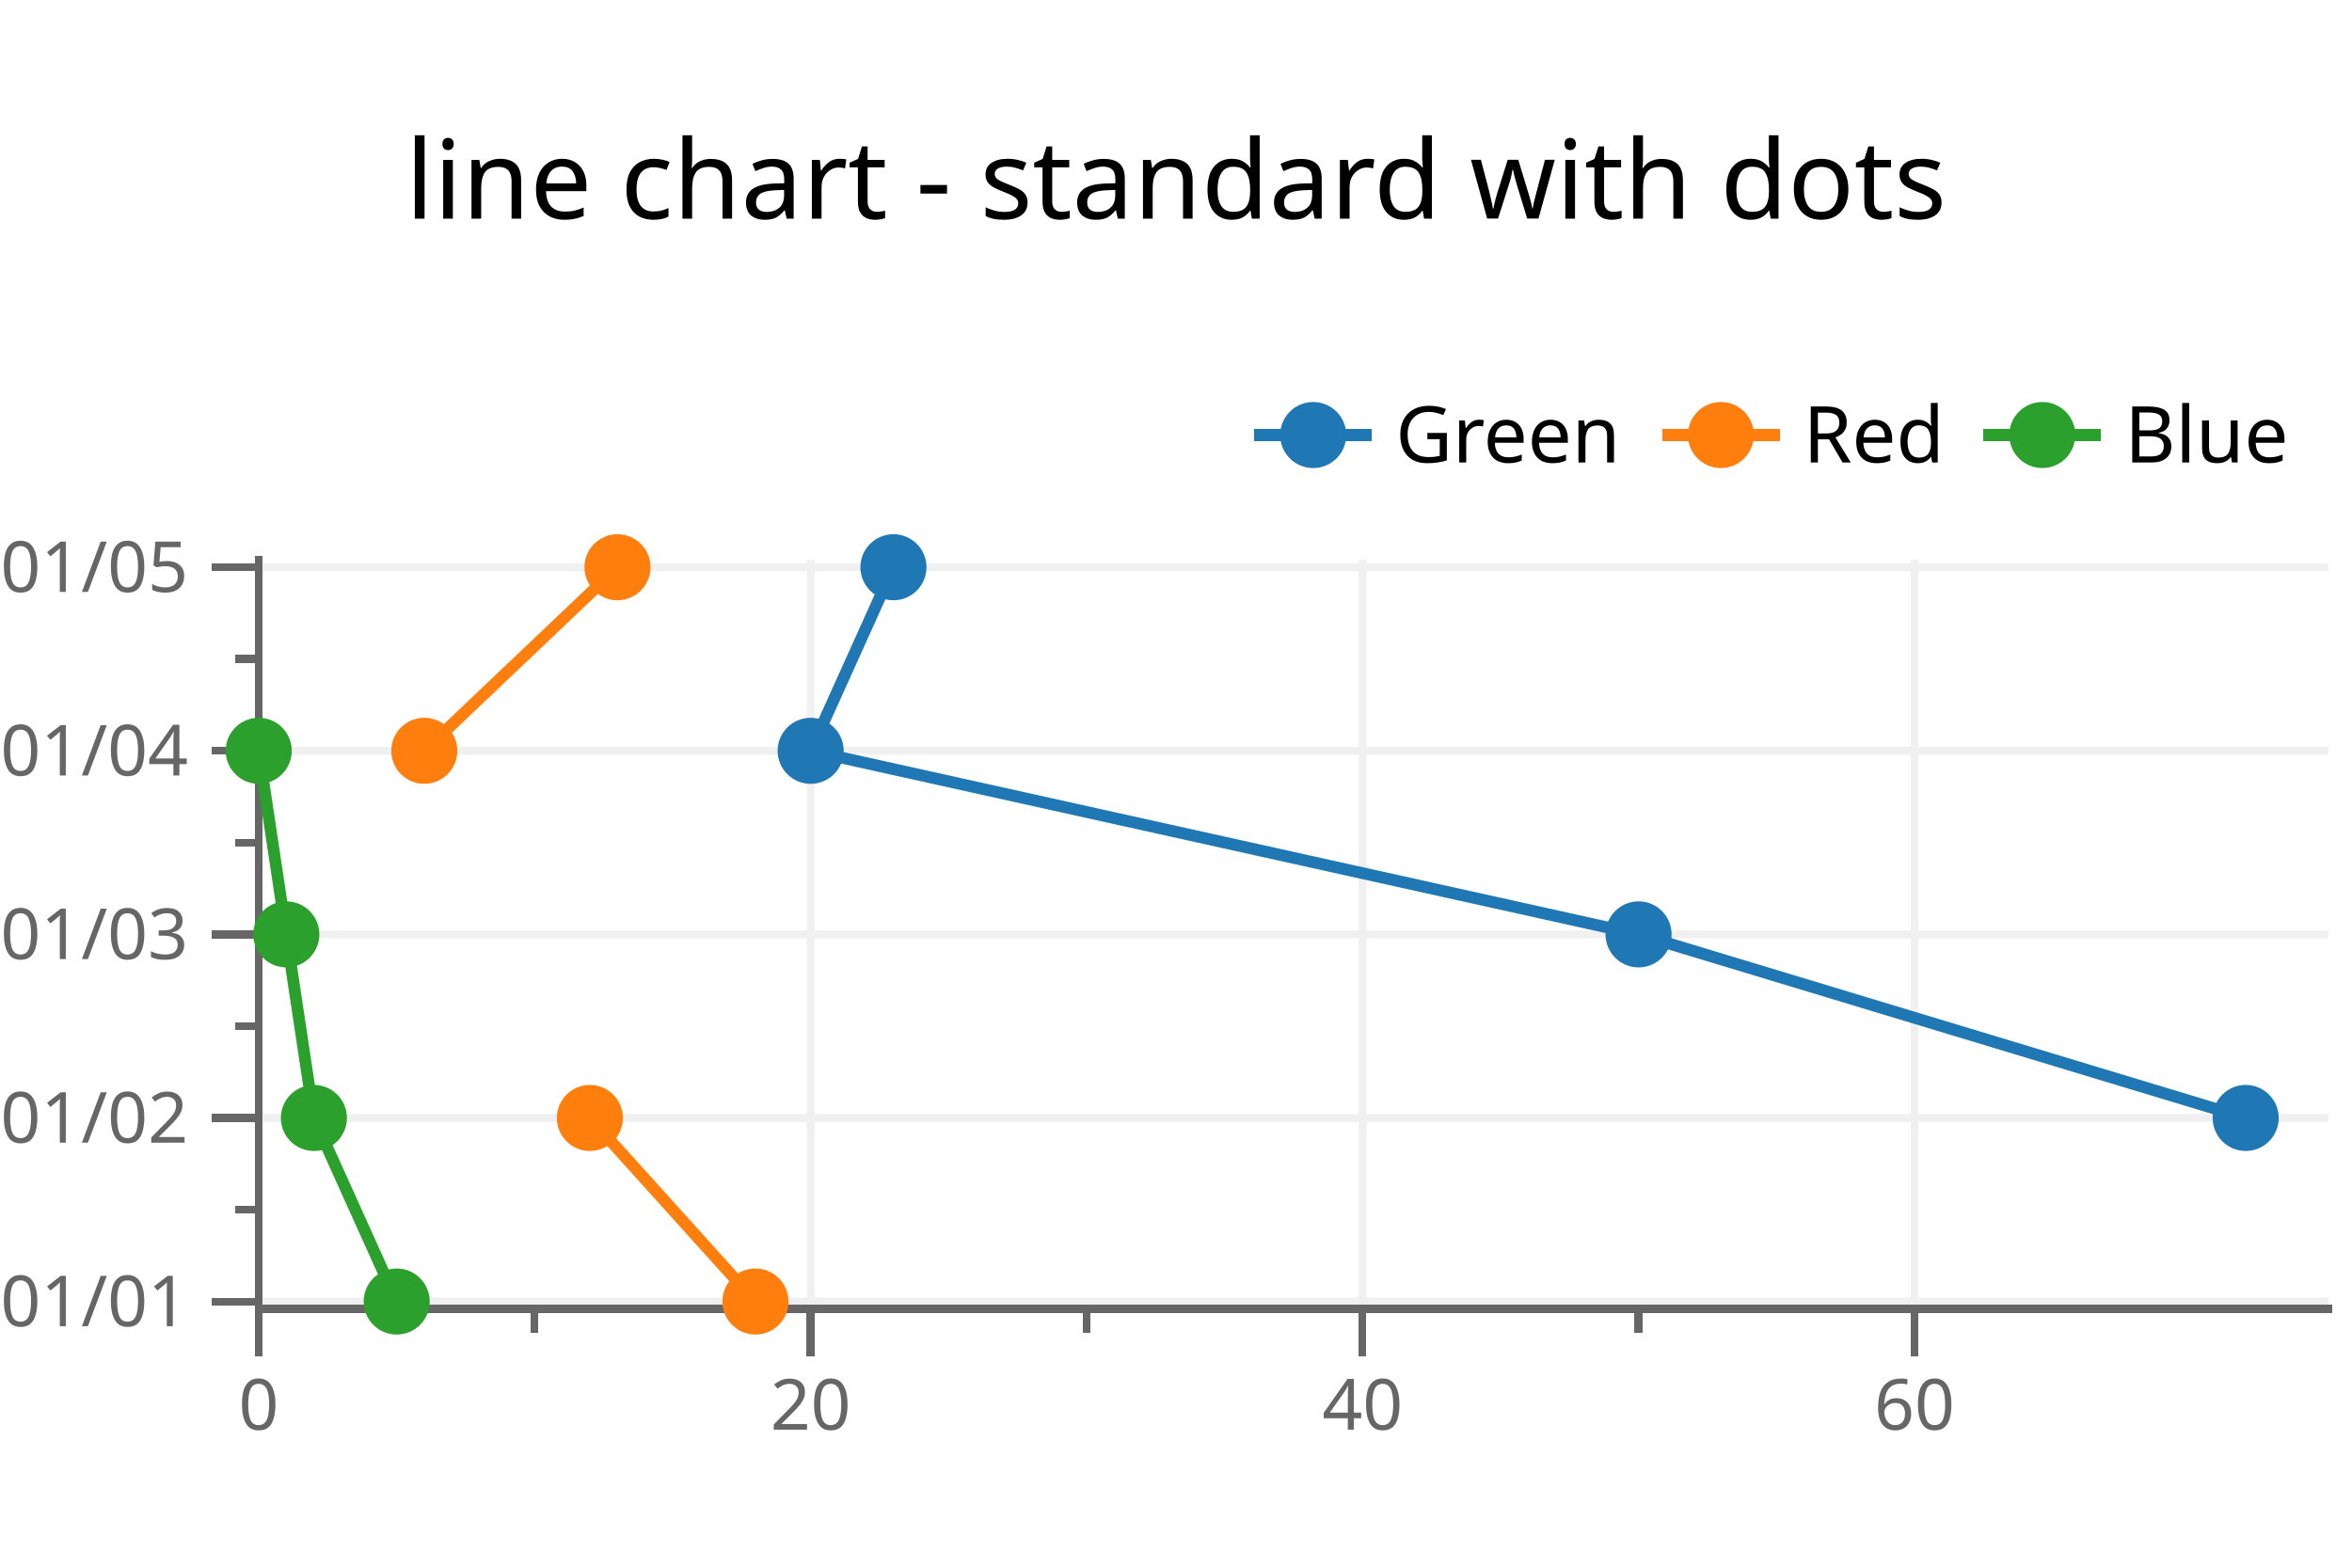
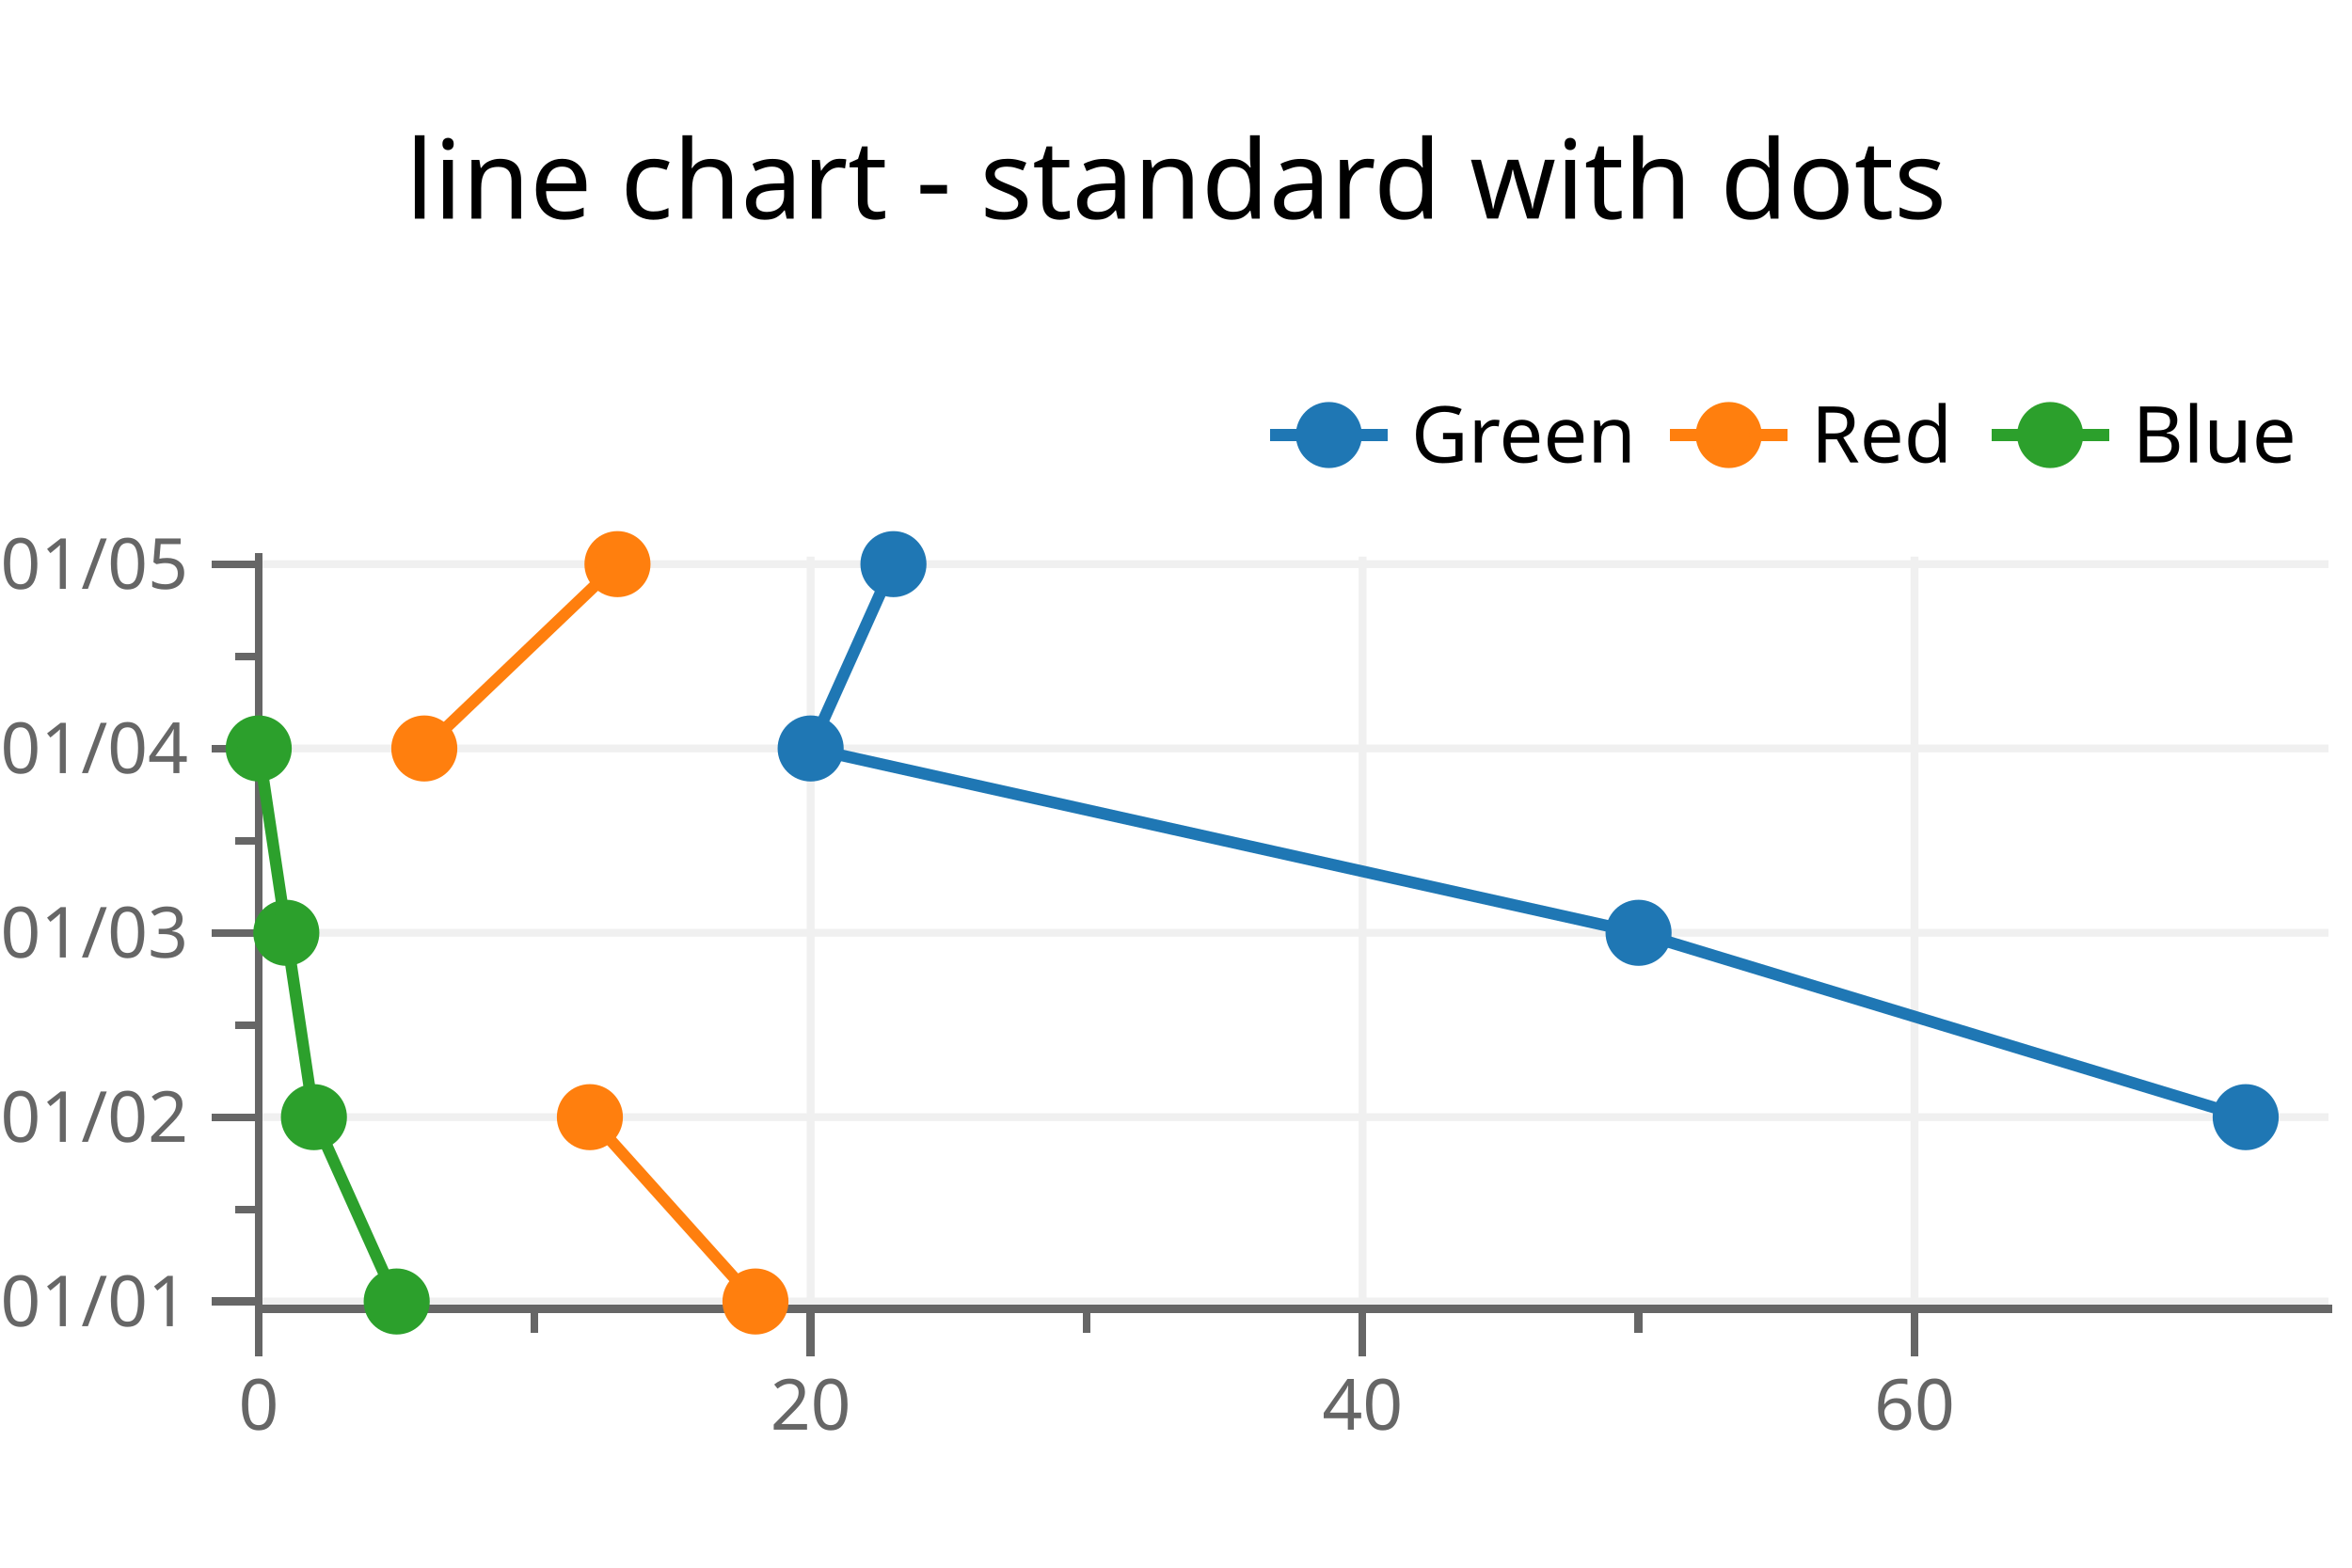
<svg xmlns="http://www.w3.org/2000/svg" contentScriptType="text/ecmascript" width="300" zoomAndPan="magnify" contentStyleType="text/css" viewBox="0 0 300 200" height="200" preserveAspectRatio="xMidYMid meet" version="1.0">
  <g id="canvas" />
  <g font-size="10px" fill="none" width="300" style="-webkit-touch-callout: none; -webkit-user-select: none; -khtml-user-select: none; -moz-user-select: none; -ms-user-select: none; user-select: none;" font-family="sans-serif" height="200" stroke="none" stroke-width="1.5">
    <defs />
    <g>
      <g transform="translate(3,3)">
-         <g transform="translate(38,0)">
+         <g transform="translate(50.5,0)">
          <g transform="translate(4,4)">
-             <text fill="rgb(0,0,0)" dy=".35em" style="font-family: sans-serif; font-style: normal; font-variant: normal; font-weight: normal; font-size: 14px; " pointer-events="none" transform="translate(105,16)" text-anchor="middle">
+             <text fill="rgb(0,0,0)" dy=".35em" style="font-family: sans-serif; font-style: normal; font-variant: normal; font-weight: normal; font-size: 14px; " pointer-events="none" transform="translate(92.5,16)" text-anchor="middle">
                            line chart - standard with dots
                        </text>
          </g>
        </g>
      </g>
      <g transform="translate(3,3)">
        <g clip-path="url(#hk)">
          <clipPath id="hk">
            <rect x="0" width="294" height="25" y="40" />
          </clipPath>
          <g transform="translate(0,40)">
            <g transform="translate(5,5)">
-               <g transform="translate(152,0)">
+               <g transform="translate(154,0)">
                <g>
                  <g>
                    <g>
                      <g>
                        <line cursor="pointer" x1="0" x2="15" y1="7.5" y2="7.5" shape-rendering="crispEdges" stroke="rgb(31,119,180)" pointer-events="none" />
                      </g>
                      <g>
                        <circle cursor="pointer" fill="rgb(31,119,180)" r="3.464" cx="7.5" cy="7.5" stroke="rgb(31,119,180)" pointer-events="none" />
                      </g>
                    </g>
                  </g>
                  <g>
                    <text fill="rgb(0,0,0)" dy=".35em" x="3" pointer-events="none" transform="translate(15,7.5)" cursor="pointer">
                                            Green
                                        </text>
                  </g>
                </g>
-                 <g transform="translate(52,0)">
+                 <g transform="translate(51,0)">
                  <g>
                    <g>
                      <g>
                        <line cursor="pointer" x1="0" x2="15" y1="7.5" y2="7.5" shape-rendering="crispEdges" stroke="rgb(255,127,14)" pointer-events="none" />
                      </g>
                      <g>
                        <circle cursor="pointer" fill="rgb(255,127,14)" r="3.464" cx="7.5" cy="7.5" stroke="rgb(255,127,14)" pointer-events="none" />
                      </g>
                    </g>
                  </g>
                  <g>
                    <text fill="rgb(0,0,0)" dy=".35em" x="3" pointer-events="none" transform="translate(15,7.5)" cursor="pointer">
                                            Red
                                        </text>
                  </g>
                </g>
-                 <g transform="translate(93,0)">
+                 <g transform="translate(92,0)">
                  <g>
                    <g>
                      <g>
                        <line cursor="pointer" x1="0" x2="15" y1="7.5" y2="7.5" shape-rendering="crispEdges" stroke="rgb(44,160,44)" pointer-events="none" />
                      </g>
                      <g>
                        <circle cursor="pointer" fill="rgb(44,160,44)" r="3.464" cx="7.5" cy="7.5" stroke="rgb(44,160,44)" pointer-events="none" />
                      </g>
                    </g>
                  </g>
                  <g>
                    <text fill="rgb(0,0,0)" dy=".35em" x="3" pointer-events="none" transform="translate(15,7.5)" cursor="pointer">
                                            Blue
                                        </text>
                  </g>
                </g>
              </g>
            </g>
          </g>
        </g>
      </g>
      <g transform="translate(3,3)">
        <g transform="translate(0,65)">
-           <g transform="translate(0,3.41)">
-             <g transform="translate(30,7.105427357601002e-15)" />
-           </g>
-           <g transform="translate(0,3.41)">
-             <line x1="30" x2="30" y1="0" y2="95.59" stroke="rgb(240,240,240)" stroke-width="1" pointer-events="none" />
-             <line x1="100.4" x2="100.4" y1="0" y2="95.59" stroke="rgb(240,240,240)" stroke-width="1" pointer-events="none" />
-             <line x1="170.8" x2="170.8" y1="0" y2="95.59" stroke="rgb(240,240,240)" stroke-width="1" pointer-events="none" />
-             <line x1="241.2" x2="241.2" y1="0" y2="95.59" stroke="rgb(240,240,240)" stroke-width="1" pointer-events="none" />
-           </g>
-           <g transform="translate(0,3.41)">
-             <line x1="30" x2="294" y1="94.634" y2="94.634" stroke="rgb(240,240,240)" stroke-width="1" pointer-events="none" />
-             <line x1="30" x2="294" y1="71.215" y2="71.215" stroke="rgb(240,240,240)" stroke-width="1" pointer-events="none" />
-             <line x1="30" x2="294" y1="47.795" y2="47.795" stroke="rgb(240,240,240)" stroke-width="1" pointer-events="none" />
-             <line x1="30" x2="294" y1="24.375" y2="24.375" stroke="rgb(240,240,240)" stroke-width="1" pointer-events="none" />
-             <line x1="30" x2="294" y1="0.956" y2="0.956" stroke="rgb(240,240,240)" stroke-width="1" pointer-events="none" />
-           </g>
-           <g transform="translate(0,3.41)">
-             <g transform="translate(0,7.105427357601002e-15)">
-               <g transform="translate(0,0.9559)">
-                 <g>
-                   <line x1="24" x2="30" y1="93.678" y2="93.678" shape-rendering="crispEdges" stroke="rgb(102,102,102)" stroke-width="1" pointer-events="none" />
-                 </g>
-                 <g>
-                   <line x1="27" x2="30" y1="81.968" y2="81.968" shape-rendering="crispEdges" stroke="rgb(102,102,102)" stroke-width="1" pointer-events="none" />
-                 </g>
-                 <g>
-                   <text x="-3" transform="translate(24,93.6782)" fill="rgb(102,102,102)" text-anchor="end" style="font-family: sans-serif; font-style: normal; font-variant: normal; font-weight: normal; font-size: 9px; " dy=".35em" pointer-events="none">
+           <g transform="translate(0,3.01)">
+             <g transform="translate(30,-7.105427357601002e-15)" />
+           </g>
+           <g transform="translate(0,3.01)">
+             <line x1="30" x2="30" y1="0" y2="95.99" stroke="rgb(240,240,240)" stroke-width="1" pointer-events="none" />
+             <line x1="100.4" x2="100.4" y1="0" y2="95.99" stroke="rgb(240,240,240)" stroke-width="1" pointer-events="none" />
+             <line x1="170.8" x2="170.8" y1="0" y2="95.99" stroke="rgb(240,240,240)" stroke-width="1" pointer-events="none" />
+             <line x1="241.2" x2="241.2" y1="0" y2="95.99" stroke="rgb(240,240,240)" stroke-width="1" pointer-events="none" />
+           </g>
+           <g transform="translate(0,3.01)">
+             <line x1="30" x2="294" y1="95.03" y2="95.03" stroke="rgb(240,240,240)" stroke-width="1" pointer-events="none" />
+             <line x1="30" x2="294" y1="71.513" y2="71.513" stroke="rgb(240,240,240)" stroke-width="1" pointer-events="none" />
+             <line x1="30" x2="294" y1="47.995" y2="47.995" stroke="rgb(240,240,240)" stroke-width="1" pointer-events="none" />
+             <line x1="30" x2="294" y1="24.477" y2="24.477" stroke="rgb(240,240,240)" stroke-width="1" pointer-events="none" />
+             <line x1="30" x2="294" y1="0.96" y2="0.96" stroke="rgb(240,240,240)" stroke-width="1" pointer-events="none" />
+           </g>
+           <g transform="translate(0,3.01)">
+             <g transform="translate(0,-7.105427357601002e-15)">
+               <g transform="translate(0,0.9599)">
+                 <g>
+                   <line x1="24" x2="30" y1="94.07" y2="94.07" shape-rendering="crispEdges" stroke="rgb(102,102,102)" stroke-width="1" pointer-events="none" />
+                 </g>
+                 <g>
+                   <line x1="27" x2="30" y1="82.311" y2="82.311" shape-rendering="crispEdges" stroke="rgb(102,102,102)" stroke-width="1" pointer-events="none" />
+                 </g>
+                 <g>
+                   <text x="-3" transform="translate(24,94.0702)" fill="rgb(102,102,102)" text-anchor="end" style="font-family: sans-serif; font-style: normal; font-variant: normal; font-weight: normal; font-size: 9px; " dy=".35em" pointer-events="none">
                                        01/01
                                    </text>
                </g>
                <g>
-                   <line x1="24" x2="30" y1="70.259" y2="70.259" shape-rendering="crispEdges" stroke="rgb(102,102,102)" stroke-width="1" pointer-events="none" />
-                 </g>
-                 <g>
-                   <line x1="27" x2="30" y1="58.549" y2="58.549" shape-rendering="crispEdges" stroke="rgb(102,102,102)" stroke-width="1" pointer-events="none" />
-                 </g>
-                 <g>
-                   <text x="-3" transform="translate(24,70.25865)" fill="rgb(102,102,102)" text-anchor="end" style="font-family: sans-serif; font-style: normal; font-variant: normal; font-weight: normal; font-size: 9px; " dy=".35em" pointer-events="none">
+                   <line x1="24" x2="30" y1="70.553" y2="70.553" shape-rendering="crispEdges" stroke="rgb(102,102,102)" stroke-width="1" pointer-events="none" />
+                 </g>
+                 <g>
+                   <line x1="27" x2="30" y1="58.794" y2="58.794" shape-rendering="crispEdges" stroke="rgb(102,102,102)" stroke-width="1" pointer-events="none" />
+                 </g>
+                 <g>
+                   <text x="-3" transform="translate(24,70.55265)" fill="rgb(102,102,102)" text-anchor="end" style="font-family: sans-serif; font-style: normal; font-variant: normal; font-weight: normal; font-size: 9px; " dy=".35em" pointer-events="none">
                                        01/02
                                    </text>
                </g>
                <g>
-                   <line x1="24" x2="30" y1="46.839" y2="46.839" shape-rendering="crispEdges" stroke="rgb(102,102,102)" stroke-width="1" pointer-events="none" />
-                 </g>
-                 <g>
-                   <line x1="27" x2="30" y1="35.129" y2="35.129" shape-rendering="crispEdges" stroke="rgb(102,102,102)" stroke-width="1" pointer-events="none" />
-                 </g>
-                 <g>
-                   <text x="-3" transform="translate(24,46.8391)" fill="rgb(102,102,102)" text-anchor="end" style="font-family: sans-serif; font-style: normal; font-variant: normal; font-weight: normal; font-size: 9px; " dy=".35em" pointer-events="none">
+                   <line x1="24" x2="30" y1="47.035" y2="47.035" shape-rendering="crispEdges" stroke="rgb(102,102,102)" stroke-width="1" pointer-events="none" />
+                 </g>
+                 <g>
+                   <line x1="27" x2="30" y1="35.276" y2="35.276" shape-rendering="crispEdges" stroke="rgb(102,102,102)" stroke-width="1" pointer-events="none" />
+                 </g>
+                 <g>
+                   <text x="-3" transform="translate(24,47.0351)" fill="rgb(102,102,102)" text-anchor="end" style="font-family: sans-serif; font-style: normal; font-variant: normal; font-weight: normal; font-size: 9px; " dy=".35em" pointer-events="none">
                                        01/03
                                    </text>
                </g>
                <g>
-                   <line x1="24" x2="30" y1="23.42" y2="23.42" shape-rendering="crispEdges" stroke="rgb(102,102,102)" stroke-width="1" pointer-events="none" />
-                 </g>
-                 <g>
-                   <line x1="27" x2="30" y1="11.71" y2="11.71" shape-rendering="crispEdges" stroke="rgb(102,102,102)" stroke-width="1" pointer-events="none" />
-                 </g>
-                 <g>
-                   <text x="-3" transform="translate(24,23.41955)" fill="rgb(102,102,102)" text-anchor="end" style="font-family: sans-serif; font-style: normal; font-variant: normal; font-weight: normal; font-size: 9px; " dy=".35em" pointer-events="none">
+                   <line x1="24" x2="30" y1="23.518" y2="23.518" shape-rendering="crispEdges" stroke="rgb(102,102,102)" stroke-width="1" pointer-events="none" />
+                 </g>
+                 <g>
+                   <line x1="27" x2="30" y1="11.759" y2="11.759" shape-rendering="crispEdges" stroke="rgb(102,102,102)" stroke-width="1" pointer-events="none" />
+                 </g>
+                 <g>
+                   <text x="-3" transform="translate(24,23.51755)" fill="rgb(102,102,102)" text-anchor="end" style="font-family: sans-serif; font-style: normal; font-variant: normal; font-weight: normal; font-size: 9px; " dy=".35em" pointer-events="none">
                                        01/04
                                    </text>
                </g>
                <g>
                  <line x1="24" x2="30" y1="0" y2="0" shape-rendering="crispEdges" stroke="rgb(102,102,102)" stroke-width="1" pointer-events="none" />
                </g>
                <g />
                <g>
                  <text x="-3" transform="translate(24,0)" fill="rgb(102,102,102)" text-anchor="end" style="font-family: sans-serif; font-style: normal; font-variant: normal; font-weight: normal; font-size: 9px; " dy=".35em" pointer-events="none">
                                        01/05
                                    </text>
                </g>
              </g>
-               <g transform="translate(0,0.9559)">
-                 <line stroke-linecap="square" x1="30" x2="30" y1="-0.956" y2="94.634" shape-rendering="crispEdges" stroke="rgb(102,102,102)" stroke-width="1" pointer-events="none" />
-               </g>
-             </g>
-           </g>
-           <g transform="translate(0,3.41)">
-             <g transform="translate(30,95.59)">
+               <g transform="translate(0,0.9599)">
+                 <line stroke-linecap="square" x1="30" x2="30" y1="-0.96" y2="95.03" shape-rendering="crispEdges" stroke="rgb(102,102,102)" stroke-width="1" pointer-events="none" />
+               </g>
+             </g>
+           </g>
+           <g transform="translate(0,3.01)">
+             <g transform="translate(30,95.99)">
              <g>
                <g>
                  <line x1="0" x2="0" y1="0" y2="6" shape-rendering="crispEdges" stroke="rgb(102,102,102)" stroke-width="1" pointer-events="none" />
                </g>
                <g>
                  <line x1="35.2" x2="35.2" y1="0" y2="3" shape-rendering="crispEdges" stroke="rgb(102,102,102)" stroke-width="1" pointer-events="none" />
                </g>
                <g>
                  <text y="3" transform="translate(0,6)" fill="rgb(102,102,102)" text-anchor="middle" style="font-family: sans-serif; font-style: normal; font-variant: normal; font-weight: normal; font-size: 9px; " dy=".71em" pointer-events="none">
                                        0
                                    </text>
                </g>
                <g transform="translate(70.4,0)">
                  <line x1="0" x2="0" y1="0" y2="6" shape-rendering="crispEdges" stroke="rgb(102,102,102)" stroke-width="1" pointer-events="none" />
                </g>
                <g transform="translate(70.4,0)">
                  <line x1="35.2" x2="35.2" y1="0" y2="3" shape-rendering="crispEdges" stroke="rgb(102,102,102)" stroke-width="1" pointer-events="none" />
                </g>
                <g transform="translate(70.4,0)">
                  <text y="3" transform="translate(0,6)" fill="rgb(102,102,102)" text-anchor="middle" style="font-family: sans-serif; font-style: normal; font-variant: normal; font-weight: normal; font-size: 9px; " dy=".71em" pointer-events="none">
                                        20
                                    </text>
                </g>
                <g transform="translate(140.8,0)">
                  <line x1="0" x2="0" y1="0" y2="6" shape-rendering="crispEdges" stroke="rgb(102,102,102)" stroke-width="1" pointer-events="none" />
                </g>
                <g transform="translate(140.8,0)">
                  <line x1="35.2" x2="35.2" y1="0" y2="3" shape-rendering="crispEdges" stroke="rgb(102,102,102)" stroke-width="1" pointer-events="none" />
                </g>
                <g transform="translate(140.8,0)">
                  <text y="3" transform="translate(0,6)" fill="rgb(102,102,102)" text-anchor="middle" style="font-family: sans-serif; font-style: normal; font-variant: normal; font-weight: normal; font-size: 9px; " dy=".71em" pointer-events="none">
                                        40
                                    </text>
                </g>
                <g transform="translate(211.2,0)">
                  <line x1="0" x2="0" y1="0" y2="6" shape-rendering="crispEdges" stroke="rgb(102,102,102)" stroke-width="1" pointer-events="none" />
                </g>
                <g transform="translate(211.2,0)" />
                <g transform="translate(211.2,0)">
                  <text y="3" transform="translate(0,6)" fill="rgb(102,102,102)" text-anchor="middle" style="font-family: sans-serif; font-style: normal; font-variant: normal; font-weight: normal; font-size: 9px; " dy=".71em" pointer-events="none">
                                        60
                                    </text>
                </g>
              </g>
              <g>
                <line stroke-linecap="square" x1="0" x2="264" y1="0" y2="0" shape-rendering="crispEdges" stroke="rgb(102,102,102)" stroke-width="1" pointer-events="none" />
              </g>
            </g>
          </g>
-           <g transform="translate(0,3.41)">
-             <g transform="translate(30,7.105427357601002e-15)">
-               <g transform="translate(0,0.9559)">
-                 <g />
-                 <g>
-                   <path d="M253.44,70.259L214.72,58.549L176,46.839L123.2,35.129L70.4,23.42L75.68,11.71L80.96,0" stroke="rgb(31,119,180)" pointer-events="none" />
-                 </g>
-                 <g>
-                   <circle fill="rgb(31,119,180)" r="3.464" pointer-events="none" cx="253.44" cy="70.259" stroke="rgb(31,119,180)" />
-                   <circle fill="rgb(31,119,180)" r="3.464" pointer-events="none" cx="176" cy="46.839" stroke="rgb(31,119,180)" />
-                   <circle fill="rgb(31,119,180)" r="3.464" pointer-events="none" cx="70.4" cy="23.42" stroke="rgb(31,119,180)" />
+           <g transform="translate(0,3.01)">
+             <g transform="translate(30,-7.105427357601002e-15)">
+               <g transform="translate(0,0.9599)">
+                 <g />
+                 <g>
+                   <path d="M253.44,70.553L214.72,58.794L176,47.035L123.2,35.276L70.4,23.518L75.68,11.759L80.96,0" stroke="rgb(31,119,180)" pointer-events="none" />
+                 </g>
+                 <g>
+                   <circle fill="rgb(31,119,180)" r="3.464" pointer-events="none" cx="253.44" cy="70.553" stroke="rgb(31,119,180)" />
+                   <circle fill="rgb(31,119,180)" r="3.464" pointer-events="none" cx="176" cy="47.035" stroke="rgb(31,119,180)" />
+                   <circle fill="rgb(31,119,180)" r="3.464" pointer-events="none" cx="70.4" cy="23.518" stroke="rgb(31,119,180)" />
                  <circle fill="rgb(31,119,180)" r="3.464" pointer-events="none" cx="80.96" cy="0" stroke="rgb(31,119,180)" />
                </g>
                <g />
                <g>
-                   <path d="M63.36,93.678L52.8,81.968L42.24,70.259" stroke="rgb(255,127,14)" pointer-events="none" />
-                   <path d="M21.12,23.42L33.44,11.71L45.76,0" stroke="rgb(255,127,14)" pointer-events="none" />
-                 </g>
-                 <g>
-                   <circle fill="rgb(255,127,14)" r="3.464" pointer-events="none" cx="63.36" cy="93.678" stroke="rgb(255,127,14)" />
-                   <circle fill="rgb(255,127,14)" r="3.464" pointer-events="none" cx="42.24" cy="70.259" stroke="rgb(255,127,14)" />
-                   <circle fill="rgb(255,127,14)" r="3.464" pointer-events="none" cx="21.12" cy="23.42" stroke="rgb(255,127,14)" />
+                   <path d="M63.36,94.07L52.8,82.311L42.24,70.553" stroke="rgb(255,127,14)" pointer-events="none" />
+                   <path d="M21.12,23.518L33.44,11.759L45.76,0" stroke="rgb(255,127,14)" pointer-events="none" />
+                 </g>
+                 <g>
+                   <circle fill="rgb(255,127,14)" r="3.464" pointer-events="none" cx="63.36" cy="94.07" stroke="rgb(255,127,14)" />
+                   <circle fill="rgb(255,127,14)" r="3.464" pointer-events="none" cx="42.24" cy="70.553" stroke="rgb(255,127,14)" />
+                   <circle fill="rgb(255,127,14)" r="3.464" pointer-events="none" cx="21.12" cy="23.518" stroke="rgb(255,127,14)" />
                  <circle fill="rgb(255,127,14)" r="3.464" pointer-events="none" cx="45.76" cy="0" stroke="rgb(255,127,14)" />
                </g>
                <g />
                <g>
-                   <path d="M17.6,93.678L12.32,81.968L7.04,70.259L5.28,58.549L3.52,46.839L1.76,35.129L0,23.42" stroke="rgb(44,160,44)" pointer-events="none" />
-                 </g>
-                 <g>
-                   <circle fill="rgb(44,160,44)" r="3.464" pointer-events="none" cx="17.6" cy="93.678" stroke="rgb(44,160,44)" />
-                   <circle fill="rgb(44,160,44)" r="3.464" pointer-events="none" cx="7.04" cy="70.259" stroke="rgb(44,160,44)" />
-                   <circle fill="rgb(44,160,44)" r="3.464" pointer-events="none" cx="3.52" cy="46.839" stroke="rgb(44,160,44)" />
-                   <circle fill="rgb(44,160,44)" r="3.464" pointer-events="none" cx="0" cy="23.42" stroke="rgb(44,160,44)" />
+                   <path d="M17.6,94.07L12.32,82.311L7.04,70.553L5.28,58.794L3.52,47.035L1.76,35.276L0,23.518" stroke="rgb(44,160,44)" pointer-events="none" />
+                 </g>
+                 <g>
+                   <circle fill="rgb(44,160,44)" r="3.464" pointer-events="none" cx="17.6" cy="94.07" stroke="rgb(44,160,44)" />
+                   <circle fill="rgb(44,160,44)" r="3.464" pointer-events="none" cx="7.04" cy="70.553" stroke="rgb(44,160,44)" />
+                   <circle fill="rgb(44,160,44)" r="3.464" pointer-events="none" cx="3.52" cy="47.035" stroke="rgb(44,160,44)" />
+                   <circle fill="rgb(44,160,44)" r="3.464" pointer-events="none" cx="0" cy="23.518" stroke="rgb(44,160,44)" />
                </g>
              </g>
            </g>
          </g>
        </g>
      </g>
    </g>
  </g>
</svg>
